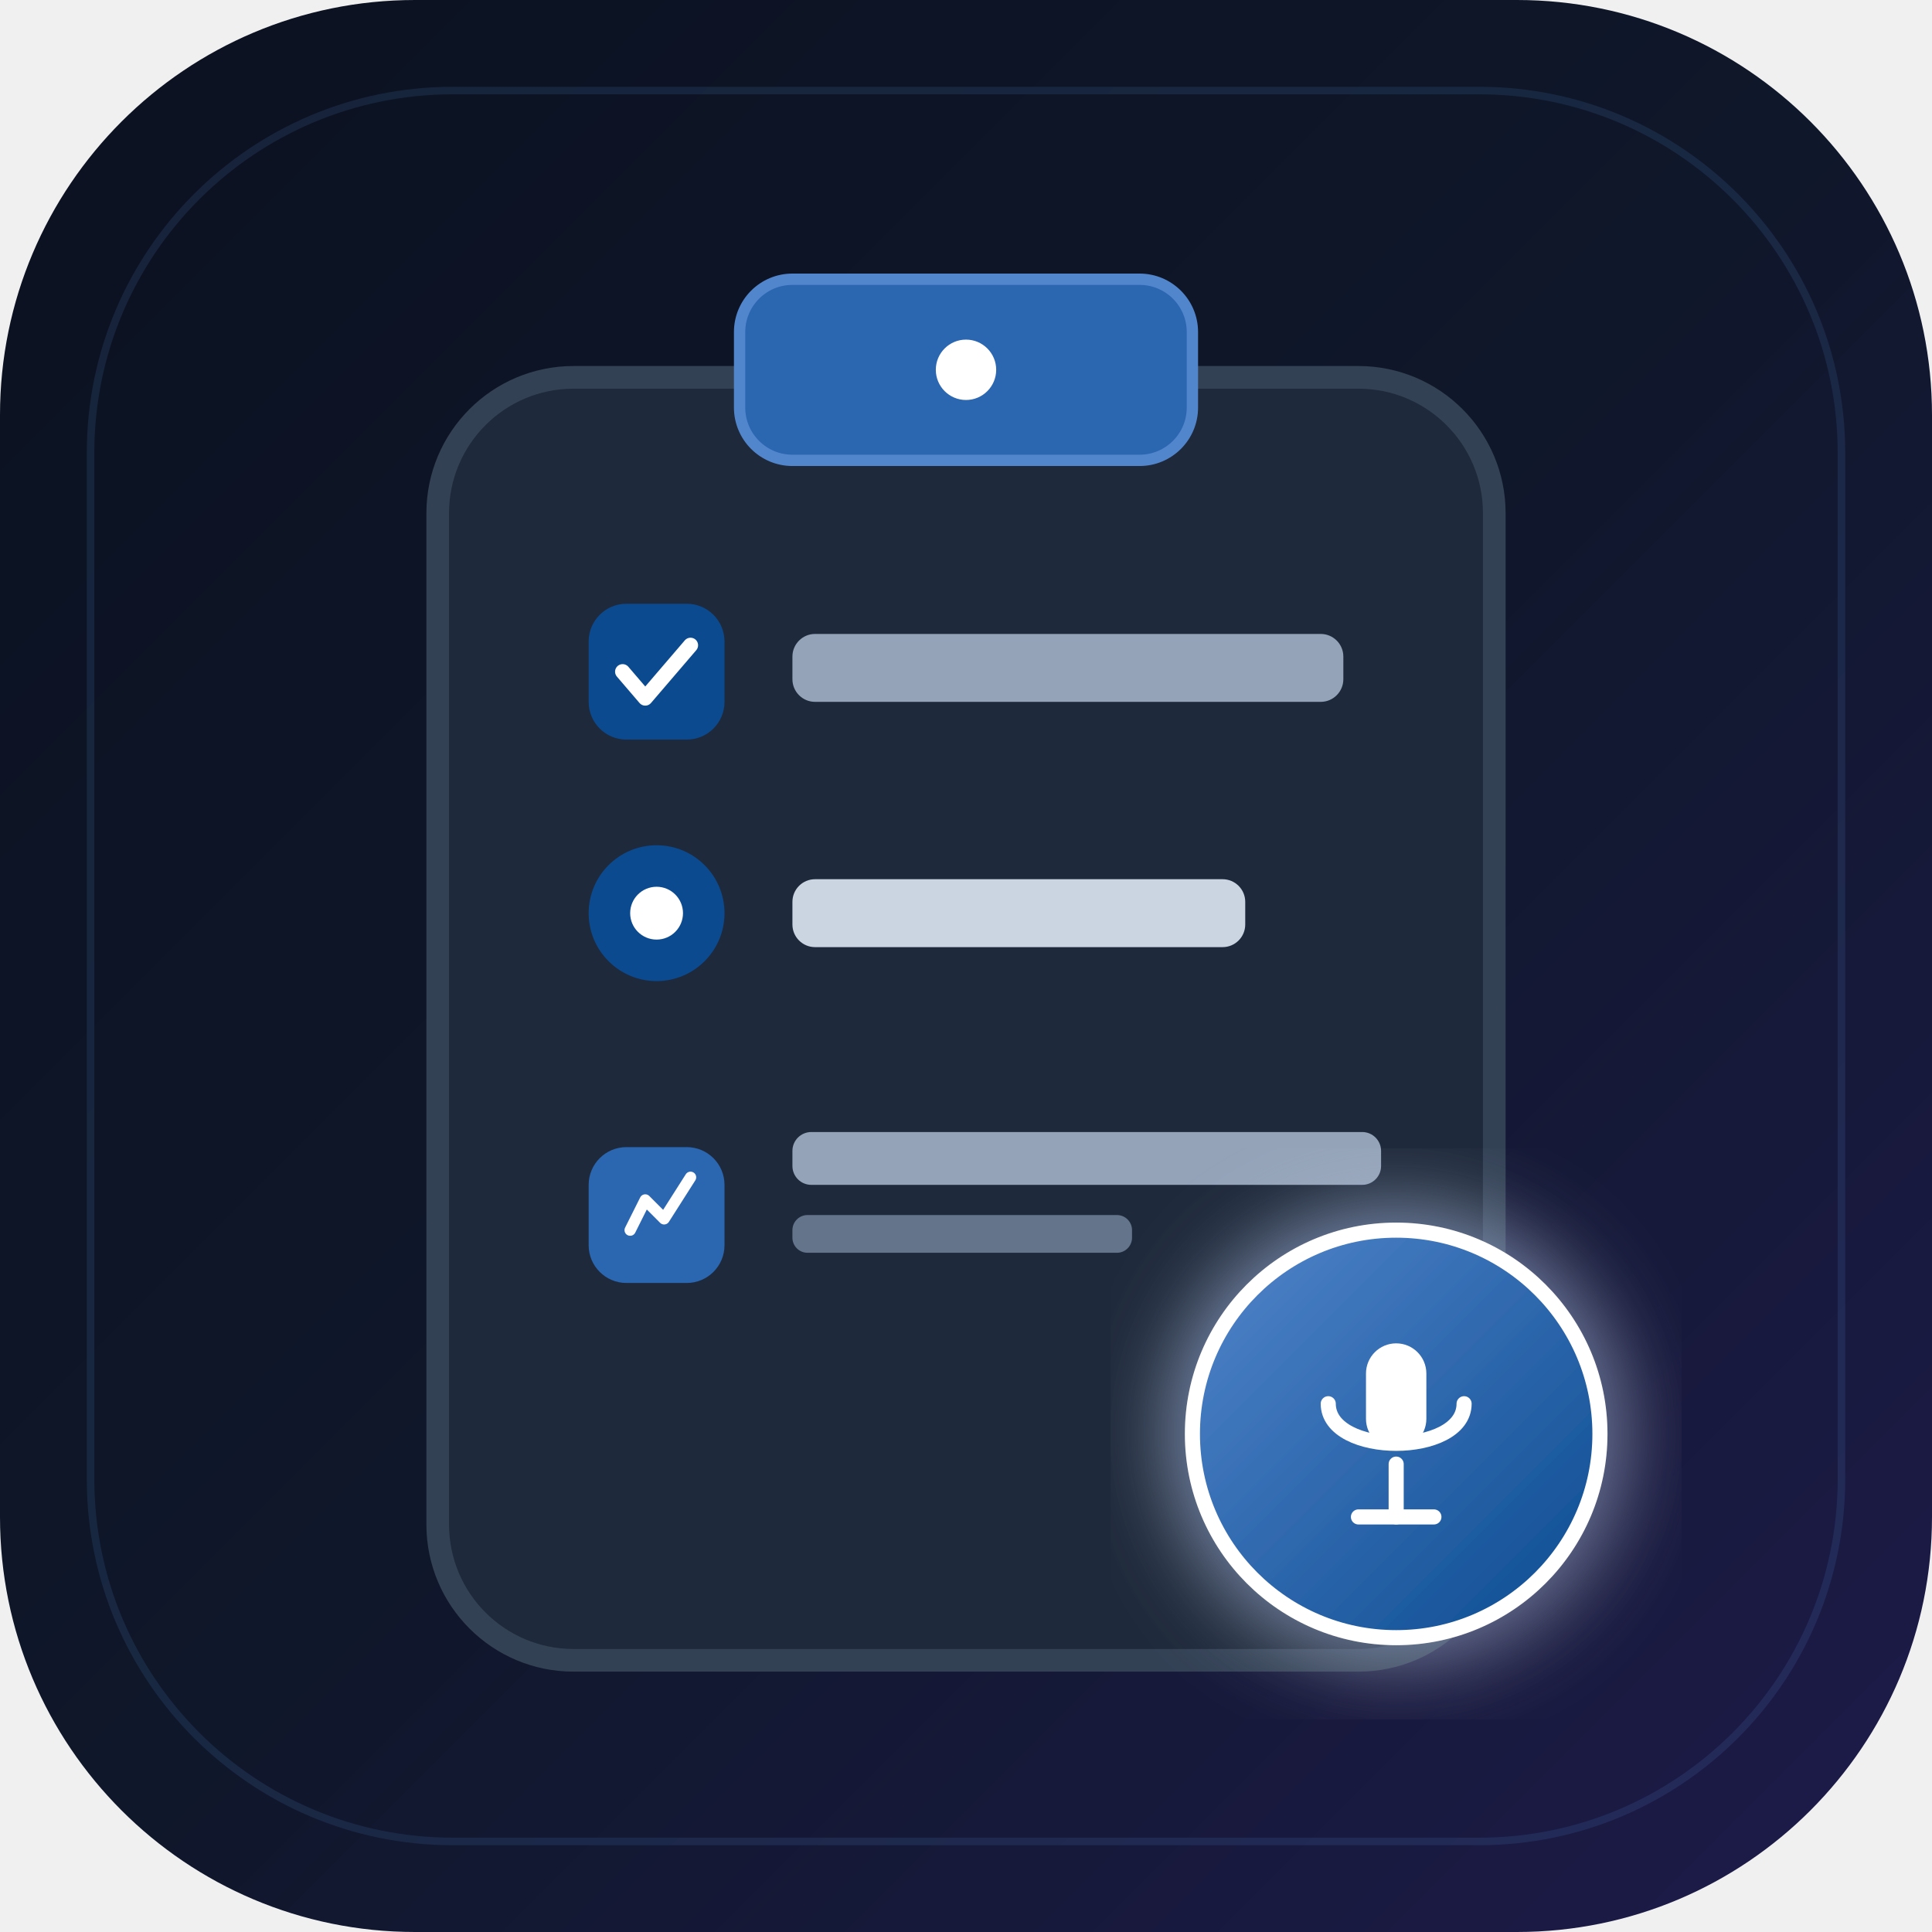
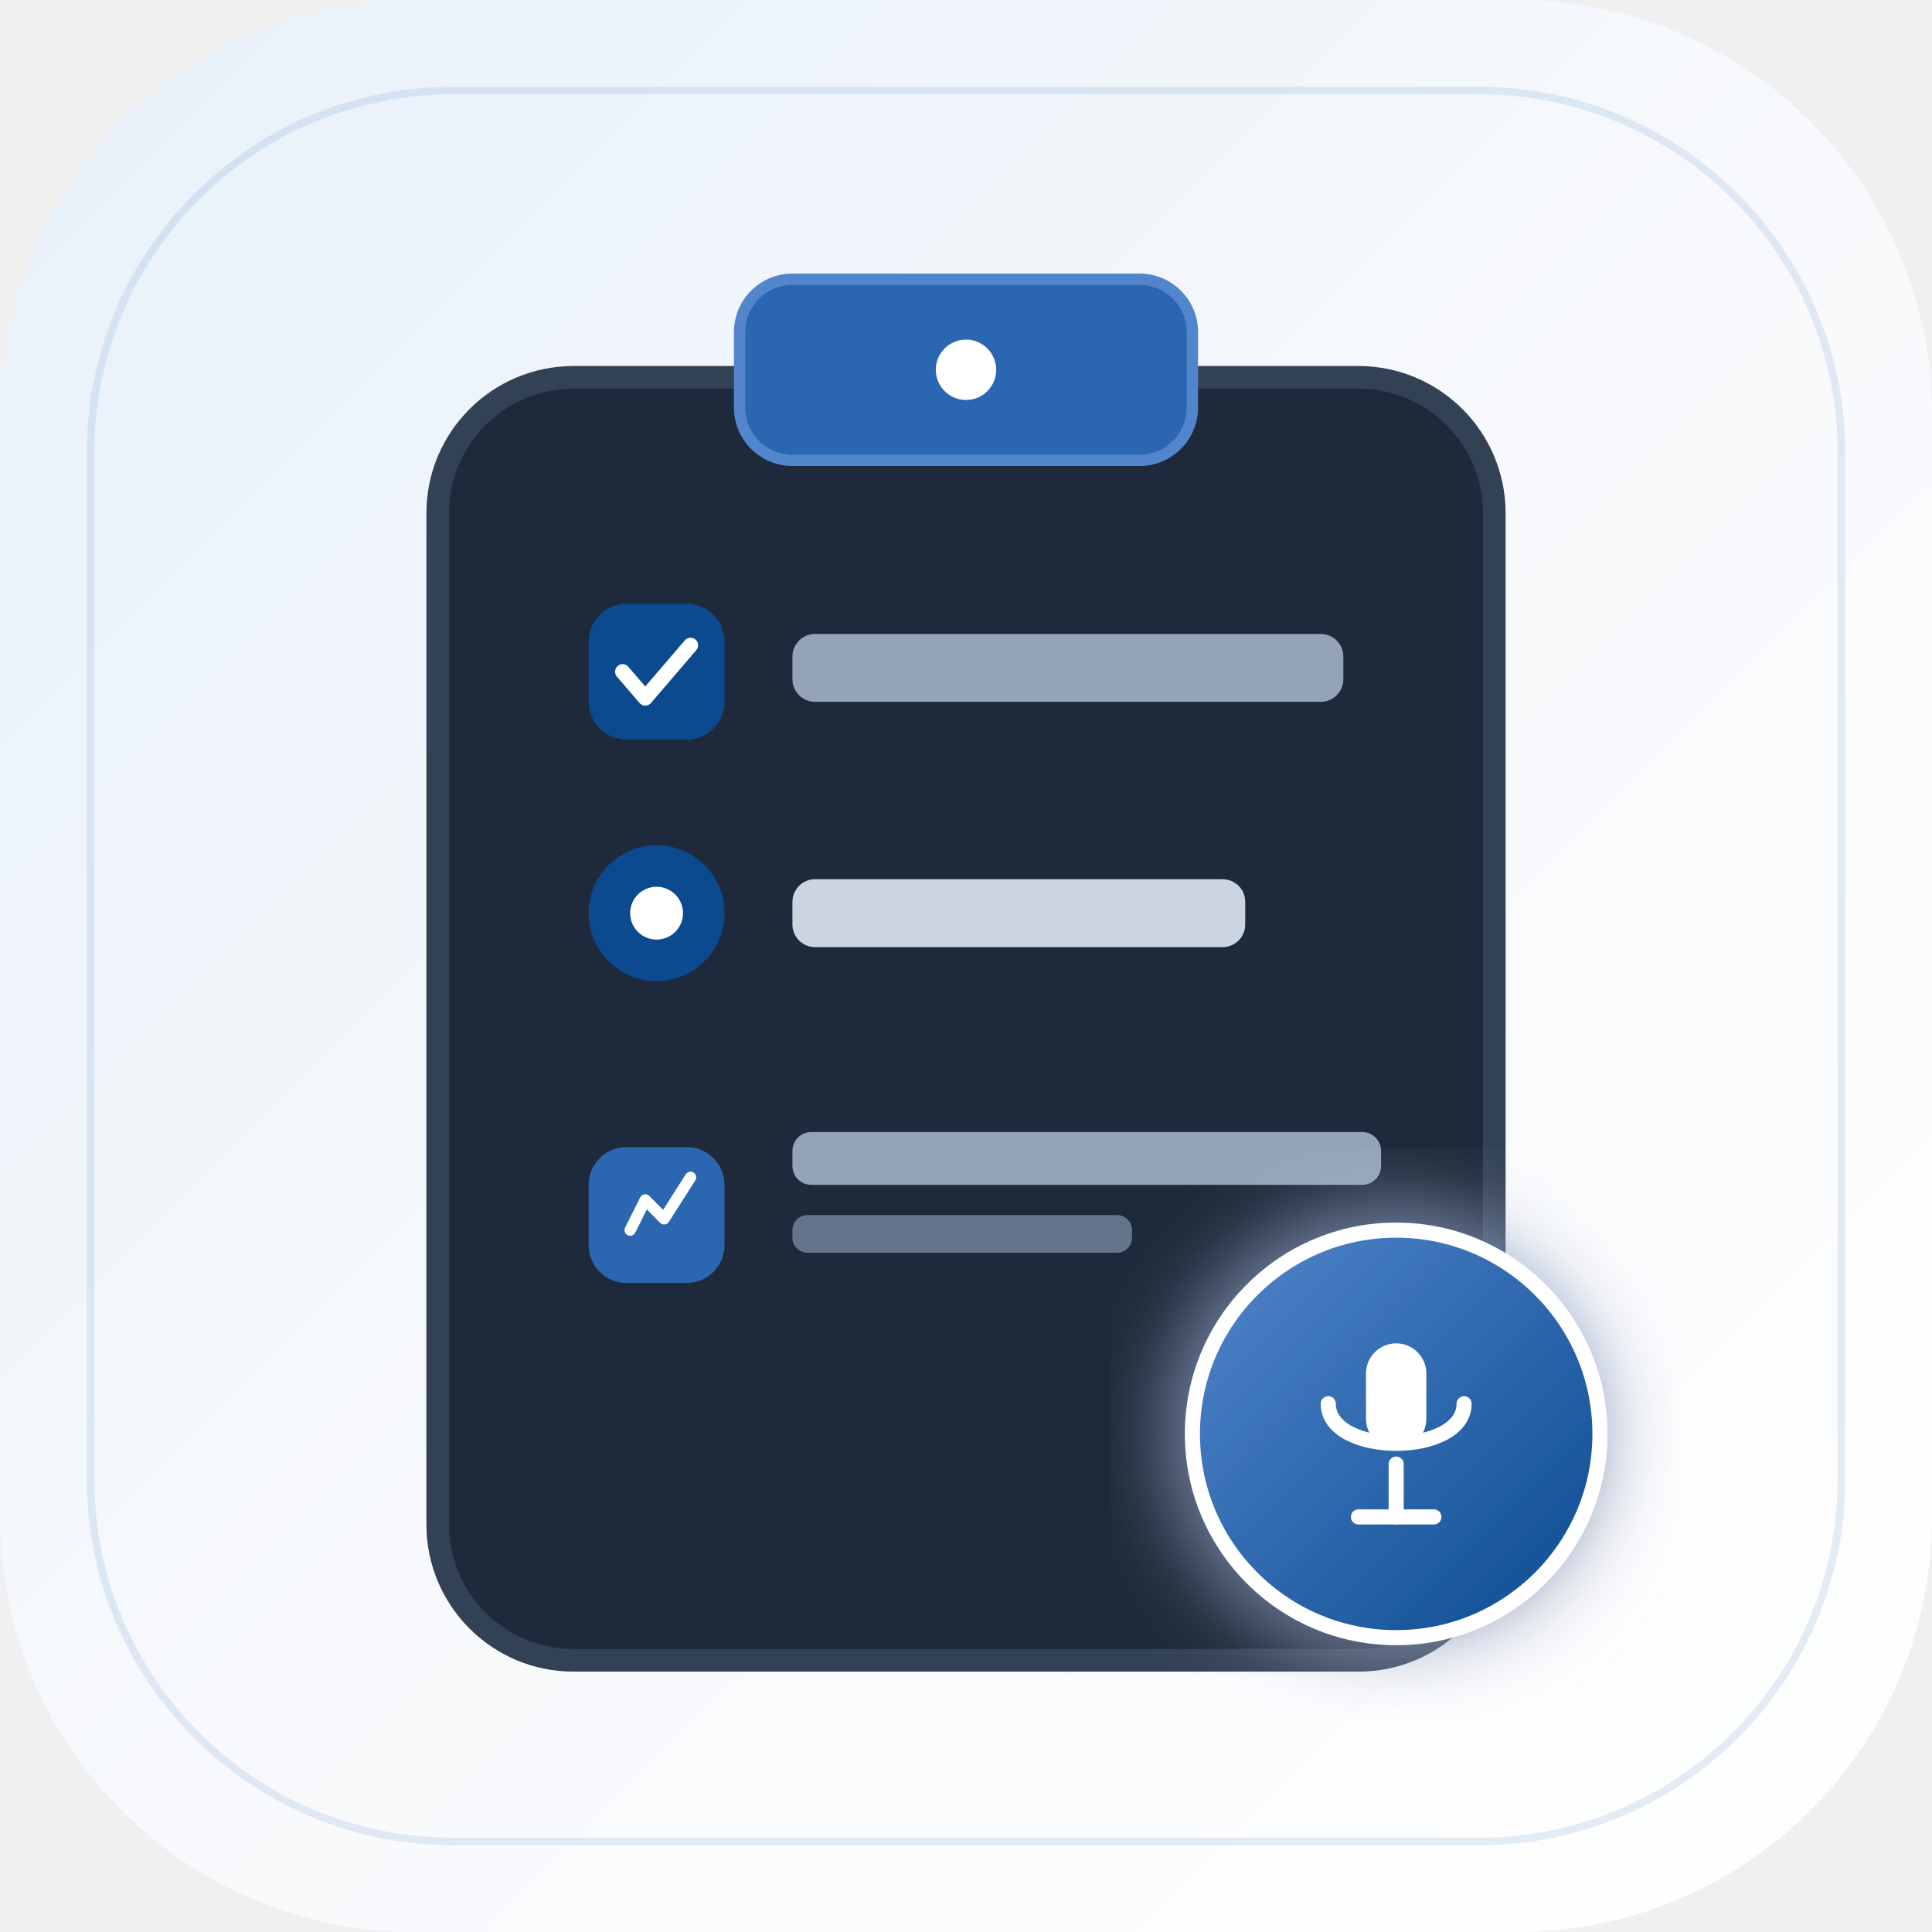
<svg xmlns="http://www.w3.org/2000/svg" viewBox="0 0 512 512" width="512" height="512">
  <defs>
    <linearGradient id="bgGrad" x1="0%" y1="0%" x2="100%" y2="100%">
-       <stop offset="0%" stop-color="#0b1120" />
-       <stop offset="50%" stop-color="#0f172a" />
-       <stop offset="100%" stop-color="#1e1b4b" />
+       <stop offset="0%" stop-color="#e7f0fa" />
+       <stop offset="50%" stop-color="#f7f9fc" />
+       <stop offset="100%" stop-color="#ffffff" />
    </linearGradient>
    <linearGradient id="emeraldAccentGrad" x1="0%" y1="0%" x2="100%" y2="100%">
      <stop offset="0%" stop-color="#5286cc" />
      <stop offset="100%" stop-color="#0b4a8f" />
    </linearGradient>
    <linearGradient id="emeraldGrad" x1="0%" y1="0%" x2="100%" y2="100%">
      <stop offset="0%" stop-color="#5286cc" />
      <stop offset="100%" stop-color="#0b4a8f" />
    </linearGradient>
    <filter id="glow" x="-20%" y="-20%" width="140%" height="140%">
      <feGaussianBlur stdDeviation="12" result="blur" />
      <feComposite in="SourceGraphic" in2="blur" operator="over" />
    </filter>
  </defs>
  <rect width="512" height="512" rx="110" fill="url(#bgGrad)" />
  <rect x="24" y="24" width="464" height="464" rx="96" fill="none" stroke="#5286cc" stroke-width="2" opacity="0.15" />
  <rect x="116" y="100" width="280" height="340" rx="36" fill="#1e293b" stroke="#334155" stroke-width="6" />
  <rect x="196" y="74" width="120" height="48" rx="14" fill="#2b66b0" stroke="#5286cc" stroke-width="3" />
  <circle cx="256" cy="98" r="8" fill="#ffffff" />
  <rect x="156" y="160" width="36" height="36" rx="10" fill="#0b4a8f" />
  <path d="M165 178 l6 7 l12 -14" fill="none" stroke="#ffffff" stroke-width="4" stroke-linecap="round" stroke-linejoin="round" />
  <rect x="210" y="168" width="146" height="18" rx="6" fill="#94a3b8" />
  <circle cx="174" cy="242" r="18" fill="#0b4a8f" />
  <circle cx="174" cy="242" r="7" fill="#ffffff" />
  <rect x="210" y="233" width="120" height="18" rx="6" fill="#cbd5e1" />
  <rect x="156" y="304" width="36" height="36" rx="10" fill="#2b66b0" />
  <path d="M167 326 l4 -8 l5 5 l7 -11" fill="none" stroke="#ffffff" stroke-width="3" stroke-linecap="round" stroke-linejoin="round" />
  <rect x="210" y="300" width="156" height="14" rx="5" fill="#94a3b8" />
  <rect x="210" y="322" width="90" height="10" rx="4" fill="#64748b" />
  <g filter="url(#glow)">
    <circle cx="370" cy="380" r="54" fill="url(#emeraldGrad)" stroke="#ffffff" stroke-width="4" />
    <rect x="362" y="356" width="16" height="28" rx="8" fill="#ffffff" />
    <path d="M352 372 C352 386, 388 386, 388 372" fill="none" stroke="#ffffff" stroke-width="4" stroke-linecap="round" />
    <line x1="370" y1="388" x2="370" y2="402" stroke="#ffffff" stroke-width="4" stroke-linecap="round" />
    <line x1="360" y1="402" x2="380" y2="402" stroke="#ffffff" stroke-width="4" stroke-linecap="round" />
  </g>
</svg>
